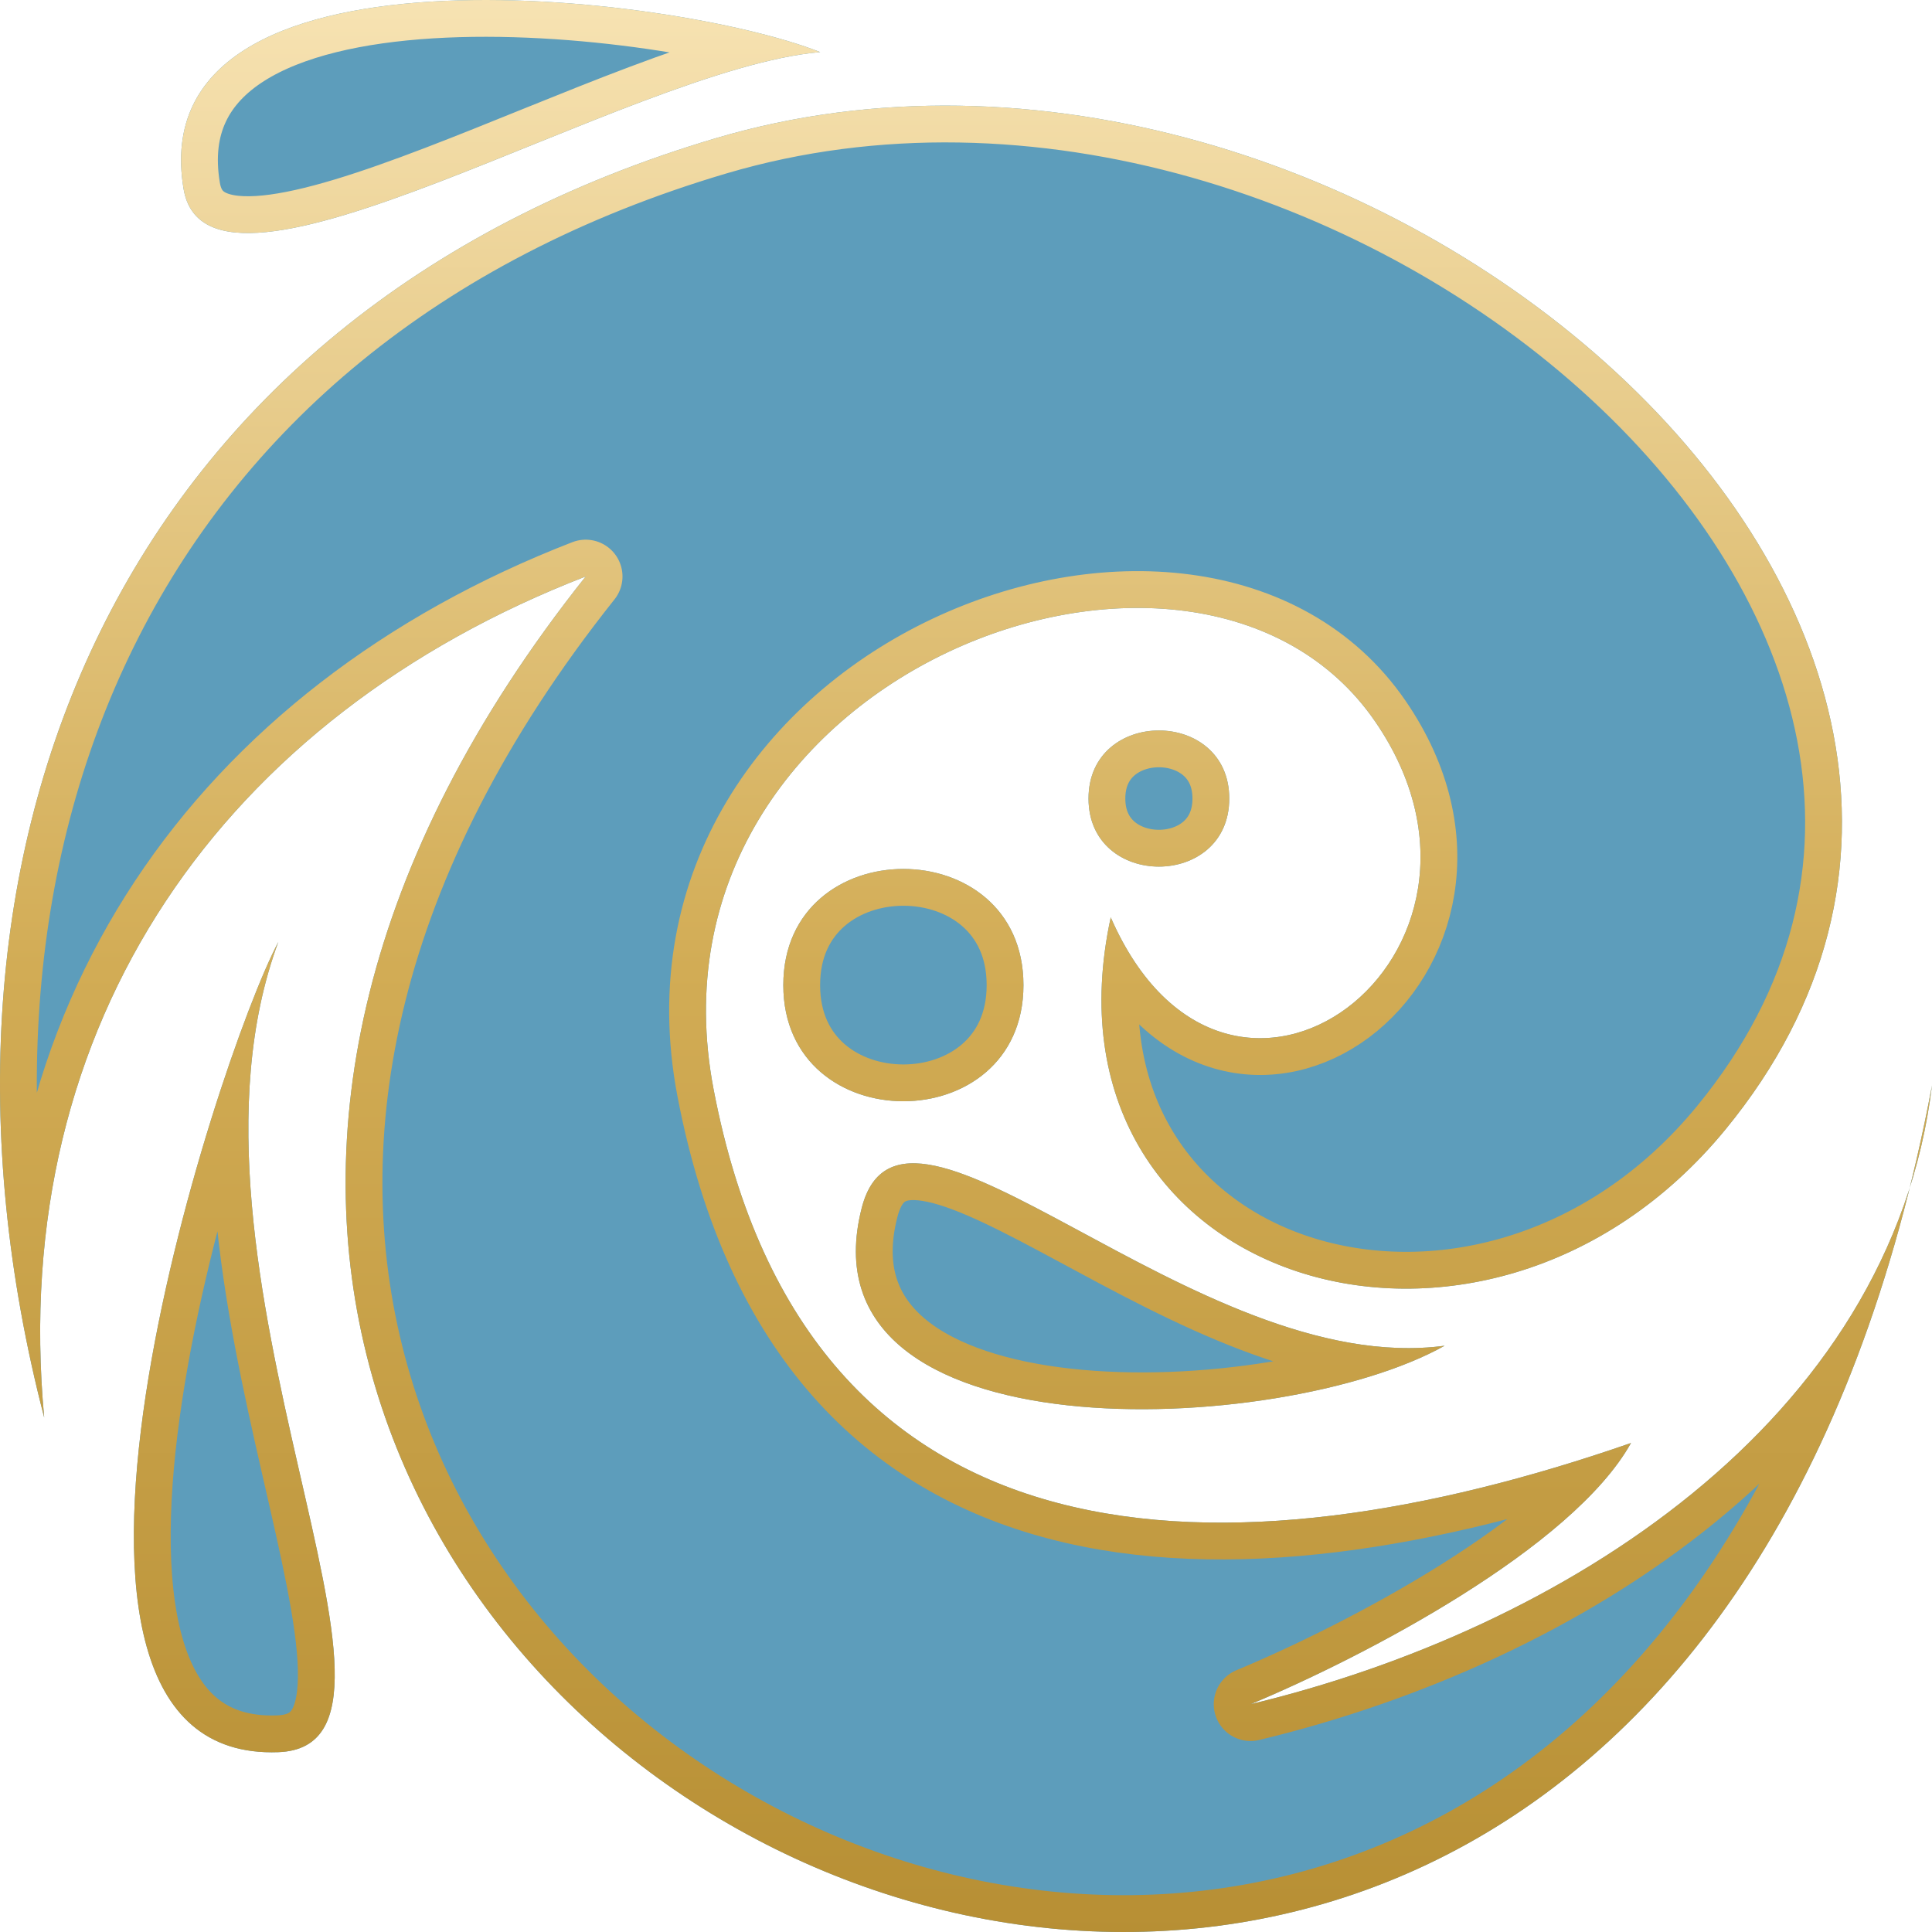
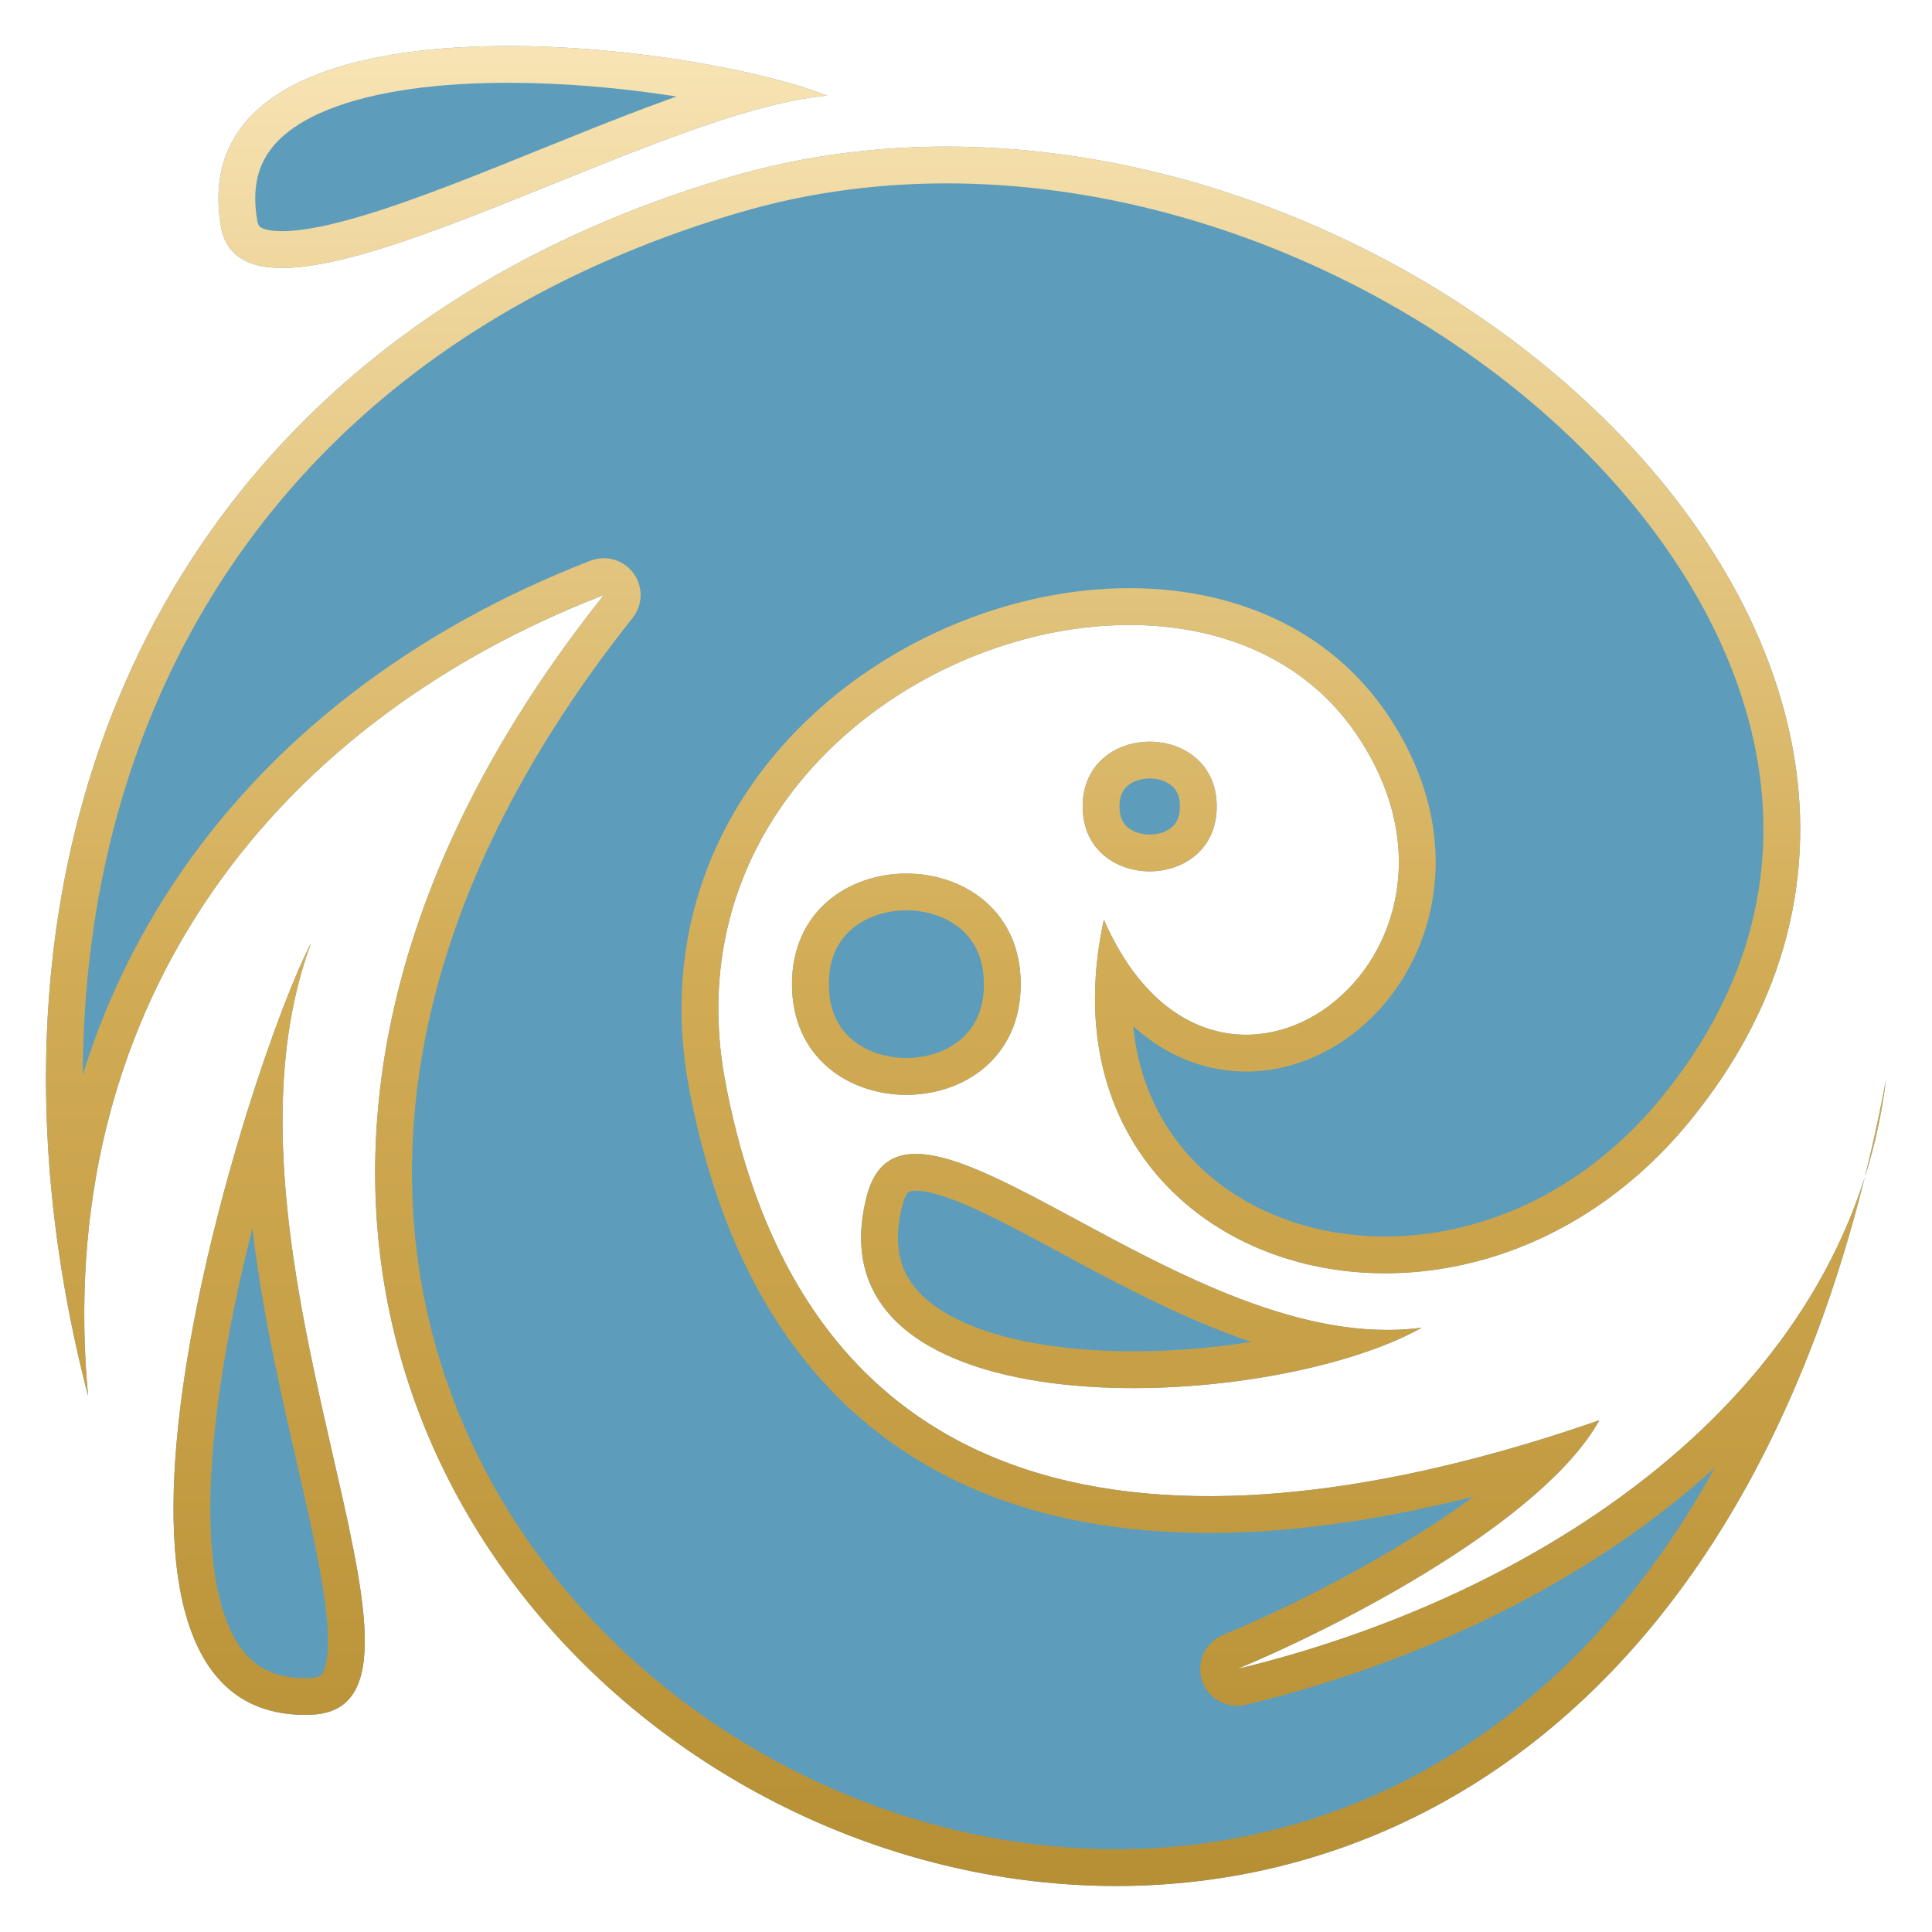
<svg xmlns="http://www.w3.org/2000/svg" viewBox="0 0 84 84">
  <defs>
    <linearGradient id="gold" x1="0" y1="0" x2="0" y2="1">
      <stop offset="0" stop-color="#f7e3b3" />
      <stop offset="0.5" stop-color="#d2ac55" />
      <stop offset="1" stop-color="#b78f34" />
    </linearGradient>
  </defs>
-   <clipPath id="shape">
-     <path d="M35.66 2.265C27.266 2.992 9.055 14.629 7.981 8.208C6.097 -3.048 29.302 -0.255 35.66 2.265ZM48.293 39.885C53.409 51.582 66.759 41.515 59.789 31.37C52.033 20.078 27.567 29.303 31.027 47.368C35.128 68.791 53.543 68.773 70.913 62.739C68.358 67.311 59.316 72.036 54.372 74.096C67.862 70.856 82.214 61.88 84 47.189C70.913 116.995 -14.17 74.87 25.465 25.064C9.746 31.149 0.327 44.463 1.921 61.63C-4.496 36.905 5.144 13.696 31.134 6.005C58.843 -2.194 93.155 27.004 75.021 49.107C64.515 61.912 44.828 55.858 48.293 39.885ZM47.327 34.719C47.327 30.773 53.446 30.773 53.446 34.719C53.446 38.665 47.327 38.665 47.327 34.719ZM34.057 42.831C34.057 36.097 44.498 36.097 44.498 42.831C44.498 49.564 34.057 49.564 34.057 42.831ZM12.102 40.953C6.853 55.103 19.655 75.901 12.102 76.181C-0.554 76.651 9.375 46.107 12.102 40.953ZM62.809 58.511C55.646 62.521 34.674 63.401 37.466 52.521C39.273 45.477 51.952 59.962 62.809 58.511Z" />
-   </clipPath>
-   <g fill="#5d9dbb">
-     <path d="M35.66 2.265C27.266 2.992 9.055 14.629 7.981 8.208C6.097 -3.048 29.302 -0.255 35.66 2.265ZM48.293 39.885C53.409 51.582 66.759 41.515 59.789 31.37C52.033 20.078 27.567 29.303 31.027 47.368C35.128 68.791 53.543 68.773 70.913 62.739C68.358 67.311 59.316 72.036 54.372 74.096C67.862 70.856 82.214 61.88 84 47.189C70.913 116.995 -14.17 74.87 25.465 25.064C9.746 31.149 0.327 44.463 1.921 61.63C-4.496 36.905 5.144 13.696 31.134 6.005C58.843 -2.194 93.155 27.004 75.021 49.107C64.515 61.912 44.828 55.858 48.293 39.885ZM47.327 34.719C47.327 30.773 53.446 30.773 53.446 34.719C53.446 38.665 47.327 38.665 47.327 34.719ZM34.057 42.831C34.057 36.097 44.498 36.097 44.498 42.831C44.498 49.564 34.057 49.564 34.057 42.831ZM12.102 40.953C6.853 55.103 19.655 75.901 12.102 76.181C-0.554 76.651 9.375 46.107 12.102 40.953ZM62.809 58.511C55.646 62.521 34.674 63.401 37.466 52.521C39.273 45.477 51.952 59.962 62.809 58.511Z" />
-   </g>
-   <g clip-path="url(#shape)" fill="none" stroke="url(#gold)" stroke-width="3.2" stroke-linejoin="round">
-     <path d="M35.66 2.265C27.266 2.992 9.055 14.629 7.981 8.208C6.097 -3.048 29.302 -0.255 35.66 2.265ZM48.293 39.885C53.409 51.582 66.759 41.515 59.789 31.37C52.033 20.078 27.567 29.303 31.027 47.368C35.128 68.791 53.543 68.773 70.913 62.739C68.358 67.311 59.316 72.036 54.372 74.096C67.862 70.856 82.214 61.88 84 47.189C70.913 116.995 -14.17 74.87 25.465 25.064C9.746 31.149 0.327 44.463 1.921 61.63C-4.496 36.905 5.144 13.696 31.134 6.005C58.843 -2.194 93.155 27.004 75.021 49.107C64.515 61.912 44.828 55.858 48.293 39.885ZM47.327 34.719C47.327 30.773 53.446 30.773 53.446 34.719C53.446 38.665 47.327 38.665 47.327 34.719ZM34.057 42.831C34.057 36.097 44.498 36.097 44.498 42.831C44.498 49.564 34.057 49.564 34.057 42.831ZM12.102 40.953C6.853 55.103 19.655 75.901 12.102 76.181C-0.554 76.651 9.375 46.107 12.102 40.953ZM62.809 58.511C55.646 62.521 34.674 63.401 37.466 52.521C39.273 45.477 51.952 59.962 62.809 58.511Z" />
+   <g transform="translate(2 2) scale(0.95238)">
+     <clipPath id="shape">
+       <path d="M35.66 2.265C27.266 2.992 9.055 14.629 7.981 8.208C6.097 -3.048 29.302 -0.255 35.66 2.265ZM48.293 39.885C53.409 51.582 66.759 41.515 59.789 31.37C52.033 20.078 27.567 29.303 31.027 47.368C35.128 68.791 53.543 68.773 70.913 62.739C68.358 67.311 59.316 72.036 54.372 74.096C67.862 70.856 82.214 61.88 84 47.189C70.913 116.995 -14.17 74.87 25.465 25.064C9.746 31.149 0.327 44.463 1.921 61.63C-4.496 36.905 5.144 13.696 31.134 6.005C58.843 -2.194 93.155 27.004 75.021 49.107C64.515 61.912 44.828 55.858 48.293 39.885ZM47.327 34.719C47.327 30.773 53.446 30.773 53.446 34.719C53.446 38.665 47.327 38.665 47.327 34.719ZM34.057 42.831C34.057 36.097 44.498 36.097 44.498 42.831C44.498 49.564 34.057 49.564 34.057 42.831ZM12.102 40.953C6.853 55.103 19.655 75.901 12.102 76.181C-0.554 76.651 9.375 46.107 12.102 40.953ZM62.809 58.511C55.646 62.521 34.674 63.401 37.466 52.521C39.273 45.477 51.952 59.962 62.809 58.511Z" />
+     </clipPath>
+     <g fill="#5d9dbb">
+       <path d="M35.66 2.265C27.266 2.992 9.055 14.629 7.981 8.208C6.097 -3.048 29.302 -0.255 35.66 2.265ZM48.293 39.885C53.409 51.582 66.759 41.515 59.789 31.37C52.033 20.078 27.567 29.303 31.027 47.368C35.128 68.791 53.543 68.773 70.913 62.739C68.358 67.311 59.316 72.036 54.372 74.096C67.862 70.856 82.214 61.88 84 47.189C70.913 116.995 -14.17 74.87 25.465 25.064C9.746 31.149 0.327 44.463 1.921 61.63C-4.496 36.905 5.144 13.696 31.134 6.005C58.843 -2.194 93.155 27.004 75.021 49.107C64.515 61.912 44.828 55.858 48.293 39.885ZM47.327 34.719C47.327 30.773 53.446 30.773 53.446 34.719C53.446 38.665 47.327 38.665 47.327 34.719ZM34.057 42.831C34.057 36.097 44.498 36.097 44.498 42.831C44.498 49.564 34.057 49.564 34.057 42.831ZM12.102 40.953C6.853 55.103 19.655 75.901 12.102 76.181C-0.554 76.651 9.375 46.107 12.102 40.953ZM62.809 58.511C55.646 62.521 34.674 63.401 37.466 52.521C39.273 45.477 51.952 59.962 62.809 58.511Z" />
+     </g>
+     <g clip-path="url(#shape)" fill="none" stroke="url(#gold)" stroke-width="3.36" stroke-linejoin="round">
+       <path d="M35.66 2.265C27.266 2.992 9.055 14.629 7.981 8.208C6.097 -3.048 29.302 -0.255 35.66 2.265ZM48.293 39.885C53.409 51.582 66.759 41.515 59.789 31.37C52.033 20.078 27.567 29.303 31.027 47.368C35.128 68.791 53.543 68.773 70.913 62.739C68.358 67.311 59.316 72.036 54.372 74.096C67.862 70.856 82.214 61.88 84 47.189C70.913 116.995 -14.17 74.87 25.465 25.064C9.746 31.149 0.327 44.463 1.921 61.63C-4.496 36.905 5.144 13.696 31.134 6.005C58.843 -2.194 93.155 27.004 75.021 49.107C64.515 61.912 44.828 55.858 48.293 39.885ZM47.327 34.719C47.327 30.773 53.446 30.773 53.446 34.719C53.446 38.665 47.327 38.665 47.327 34.719ZM34.057 42.831C34.057 36.097 44.498 36.097 44.498 42.831C44.498 49.564 34.057 49.564 34.057 42.831ZM12.102 40.953C6.853 55.103 19.655 75.901 12.102 76.181C-0.554 76.651 9.375 46.107 12.102 40.953ZM62.809 58.511C55.646 62.521 34.674 63.401 37.466 52.521C39.273 45.477 51.952 59.962 62.809 58.511Z" />
+     </g>
  </g>
</svg>
